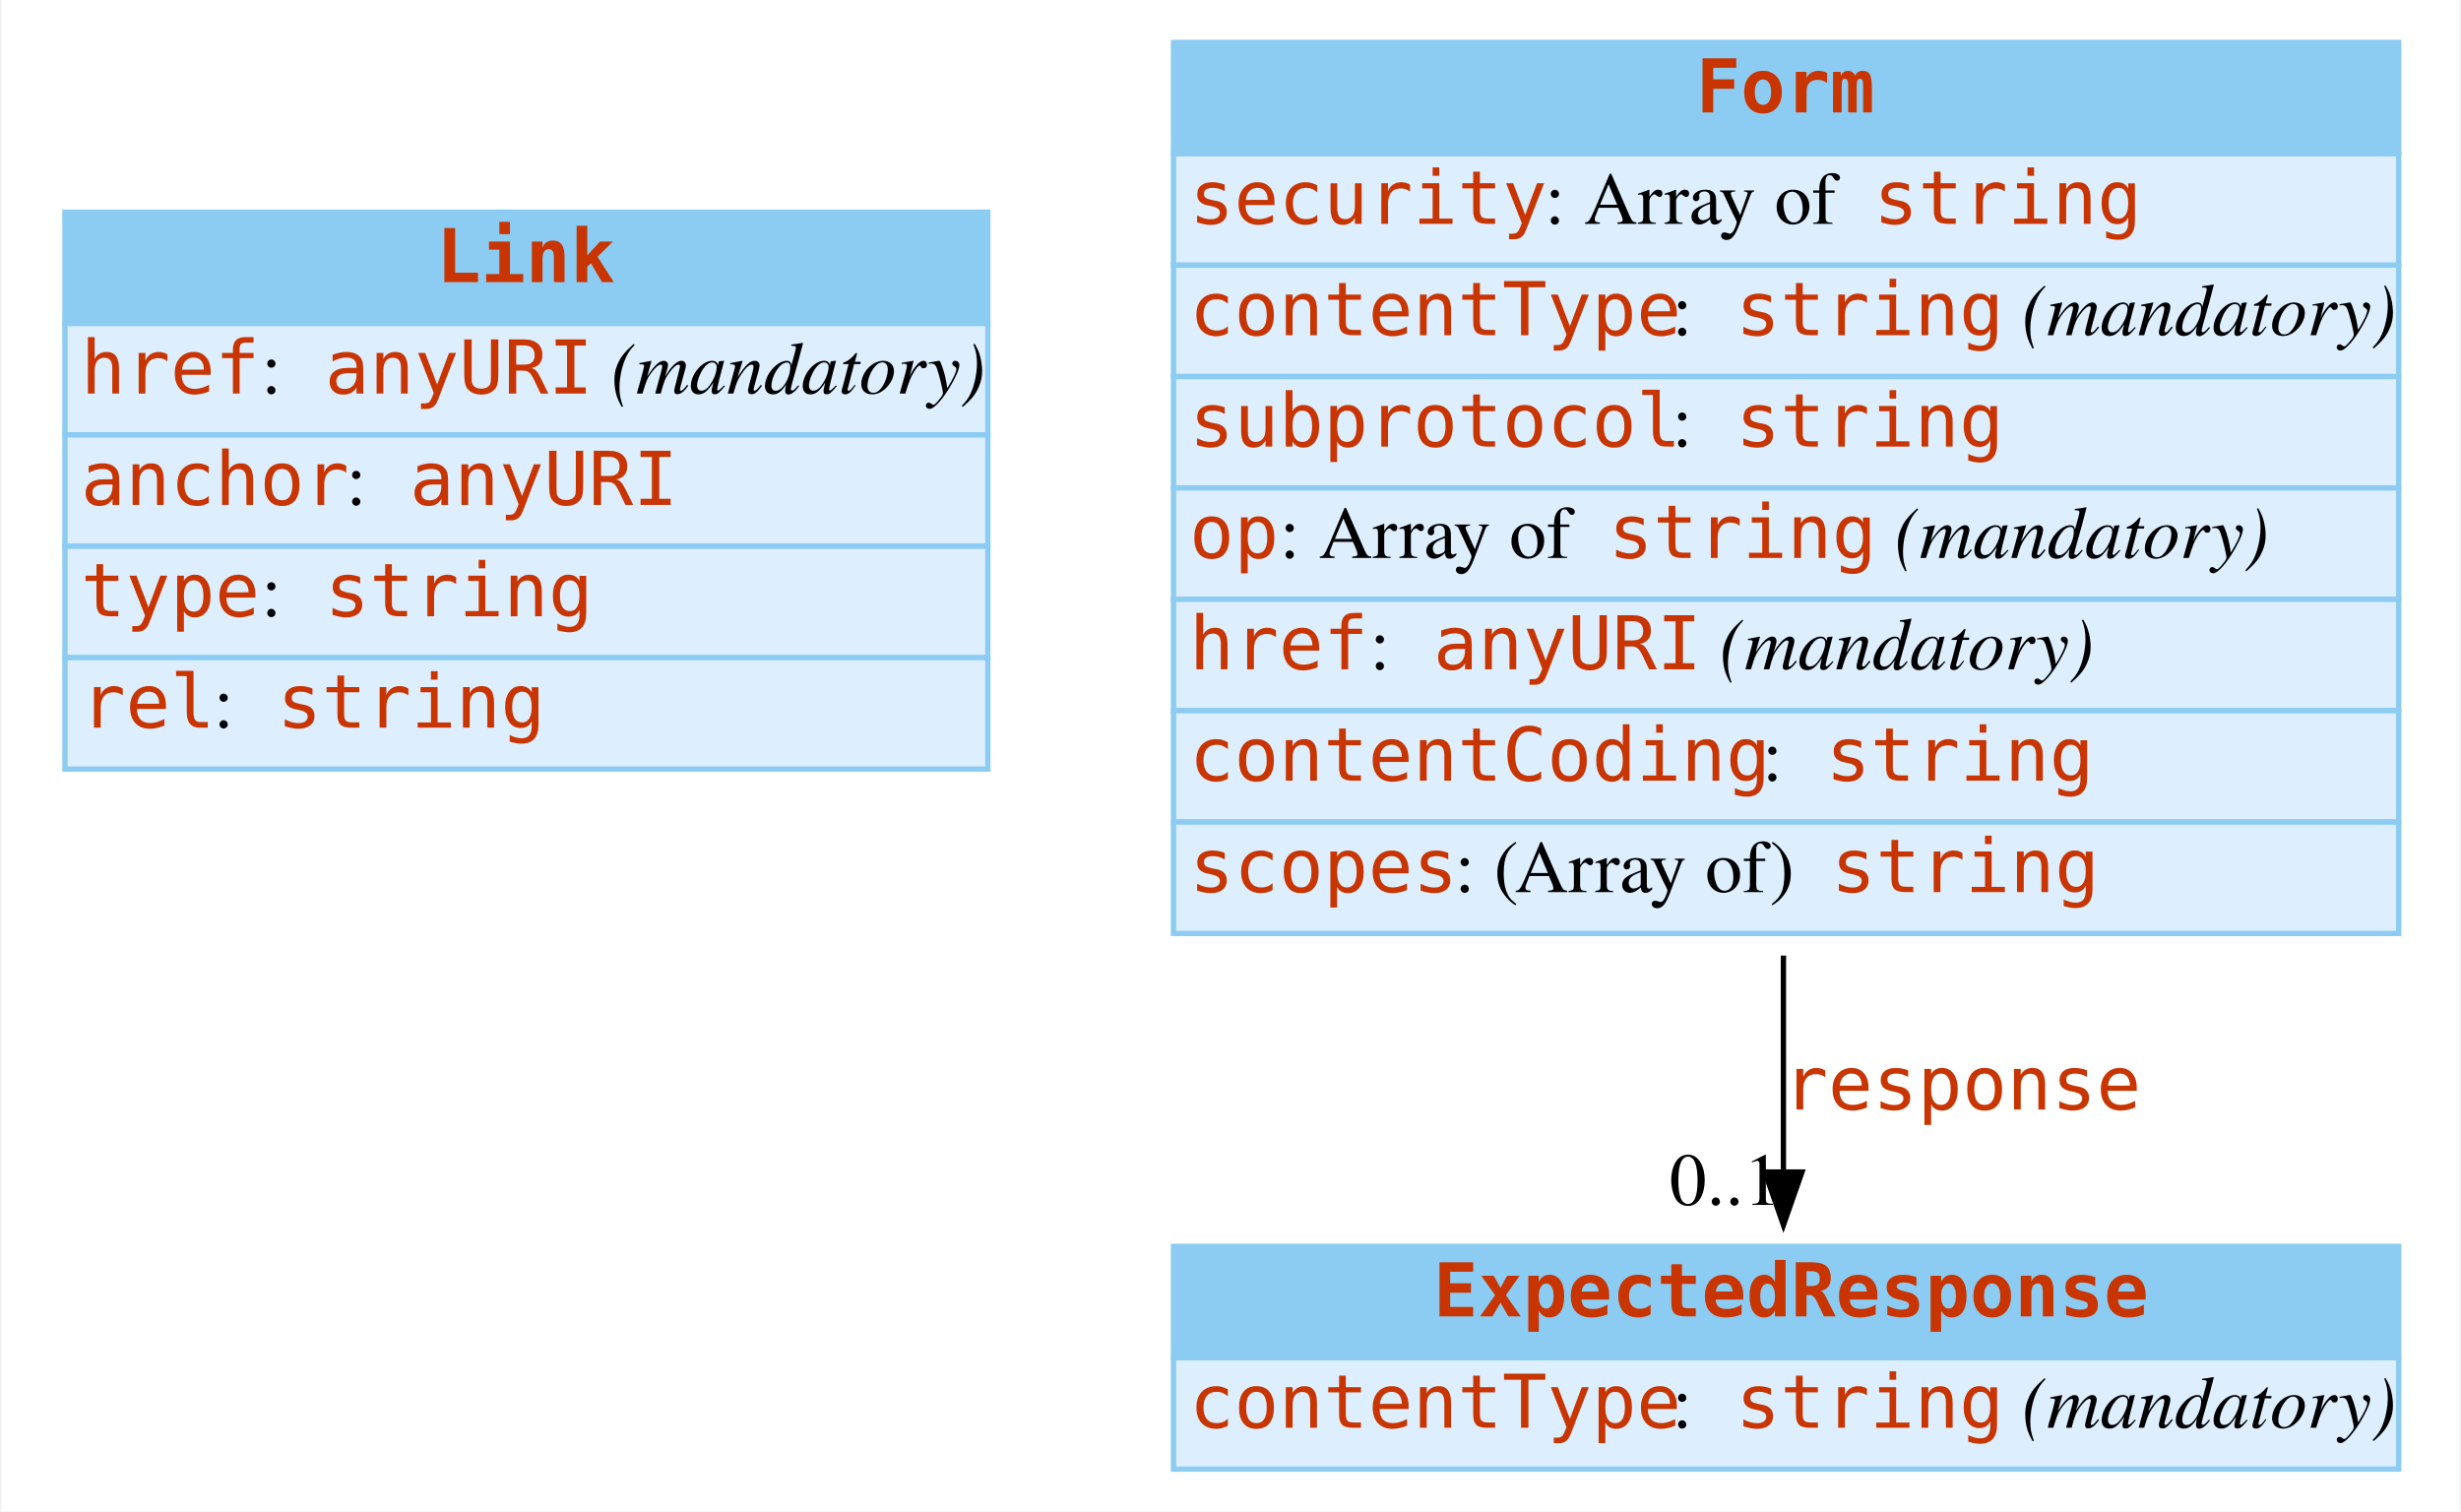
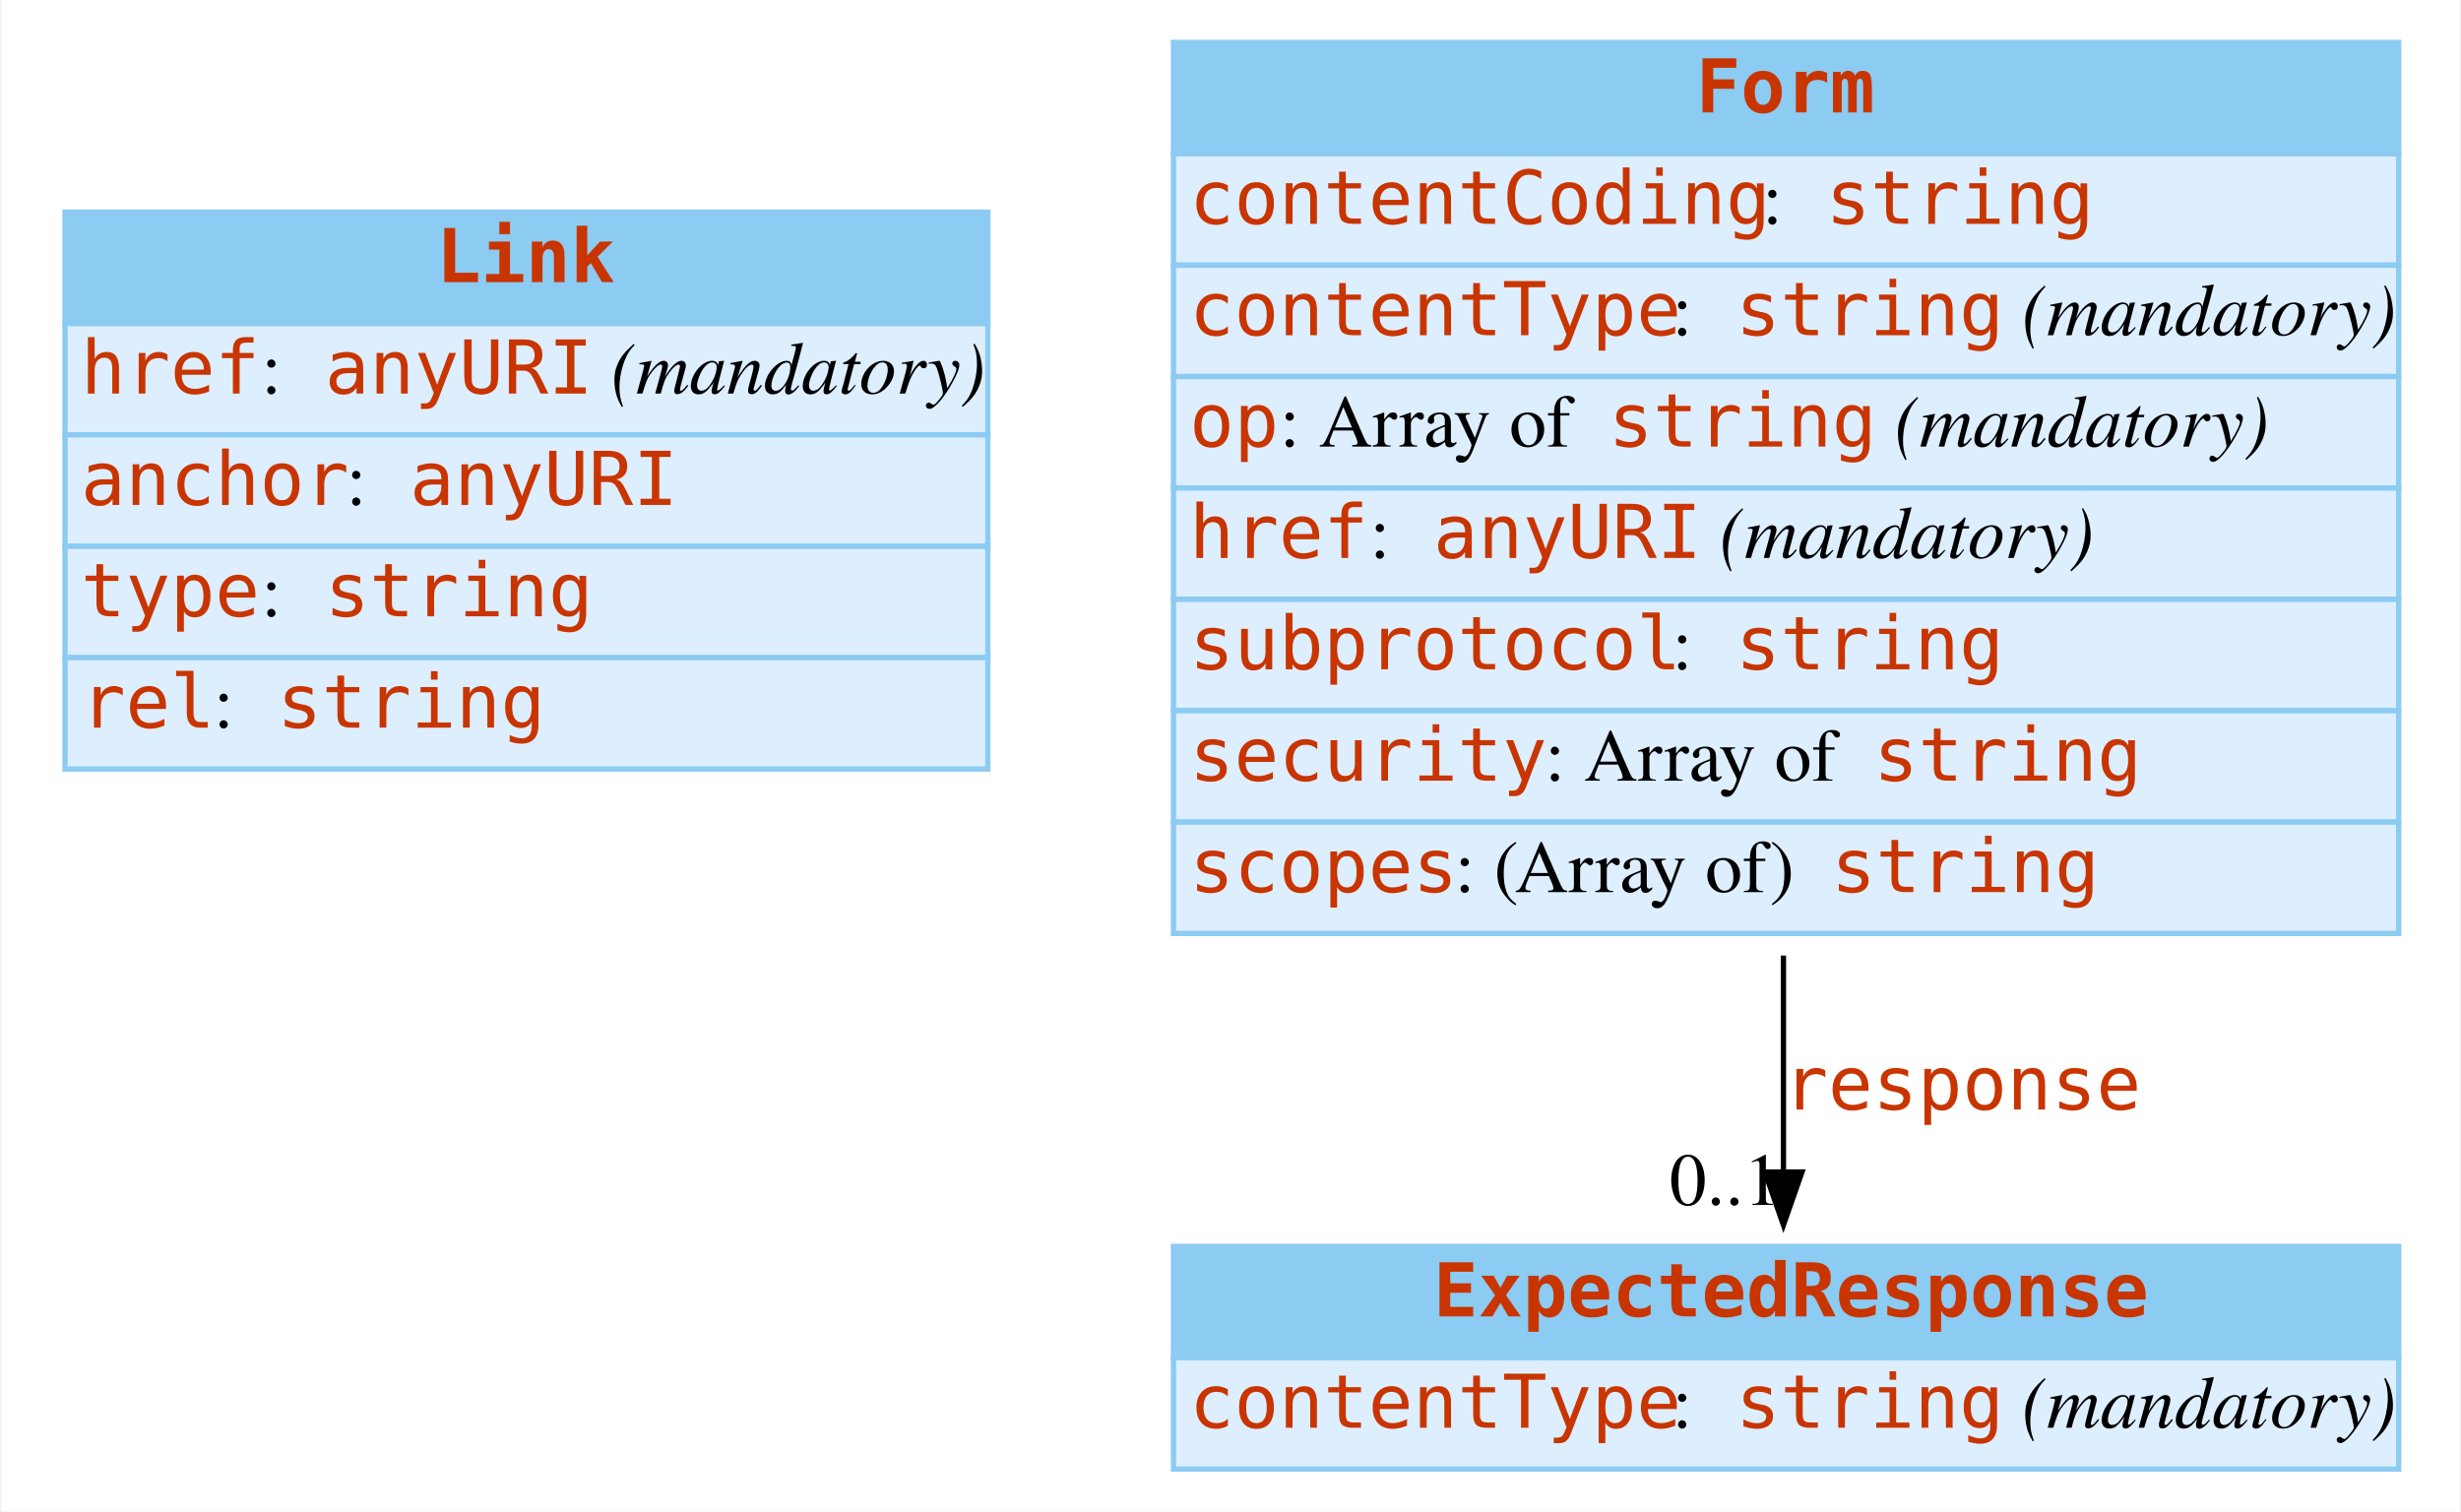
<svg xmlns="http://www.w3.org/2000/svg" width="464pt" height="285pt" viewBox="0.00 0.00 463.50 285.00">
  <g id="graph0" class="graph" transform="scale(1 1) rotate(0) translate(4 281)">
    <polygon fill="white" stroke="none" points="-4,4 -4,-281 459.5,-281 459.5,4 -4,4" />
    <g id="node1" class="node">
      <polygon fill="#8ccbf2" stroke="none" points="8,-220 8,-241 182,-241 182,-220 8,-220" />
      <polygon fill="none" stroke="#8ccbf2" points="8,-220 8,-241 182,-241 182,-220 8,-220" />
      <text text-anchor="start" x="78" y="-227.8" font-family="mono" font-weight="bold" font-size="14.00" fill="#c83500">Link</text>
      <polygon fill="#ddeeff" stroke="none" points="8,-199 8,-220 182,-220 182,-199 8,-199" />
      <polygon fill="none" stroke="#8ccbf2" points="8,-199 8,-220 182,-220 182,-199 8,-199" />
      <text text-anchor="start" x="11" y="-206.8" font-family="mono" font-size="14.00" fill="#c83500">href</text>
      <text text-anchor="start" x="45" y="-206.8" font-family="Times,serif" font-size="14.00"> : </text>
      <text text-anchor="start" x="57" y="-206.8" font-family="mono" font-size="14.00" fill="#c83500">anyURI</text>
      <text text-anchor="start" x="107" y="-206.8" font-family="Times,serif" font-size="14.00"> </text>
      <text text-anchor="start" x="111" y="-206.8" font-family="Times,serif" font-style="italic" font-size="14.00">(mandatory)</text>
      <polygon fill="#ddeeff" stroke="none" points="8,-178 8,-199 182,-199 182,-178 8,-178" />
      <polygon fill="none" stroke="#8ccbf2" points="8,-178 8,-199 182,-199 182,-178 8,-178" />
      <text text-anchor="start" x="11" y="-185.8" font-family="mono" font-size="14.00" fill="#c83500">anchor</text>
      <text text-anchor="start" x="61" y="-185.8" font-family="Times,serif" font-size="14.00"> : </text>
      <text text-anchor="start" x="73" y="-185.8" font-family="mono" font-size="14.00" fill="#c83500">anyURI</text>
      <polygon fill="#ddeeff" stroke="none" points="8,-157 8,-178 182,-178 182,-157 8,-157" />
      <polygon fill="none" stroke="#8ccbf2" points="8,-157 8,-178 182,-178 182,-157 8,-157" />
      <text text-anchor="start" x="11" y="-164.8" font-family="mono" font-size="14.00" fill="#c83500">type</text>
      <text text-anchor="start" x="45" y="-164.8" font-family="Times,serif" font-size="14.00"> : </text>
      <text text-anchor="start" x="57" y="-164.8" font-family="mono" font-size="14.00" fill="#c83500">string</text>
      <polygon fill="#ddeeff" stroke="none" points="8,-136 8,-157 182,-157 182,-136 8,-136" />
      <polygon fill="none" stroke="#8ccbf2" points="8,-136 8,-157 182,-157 182,-136 8,-136" />
      <text text-anchor="start" x="11" y="-143.8" font-family="mono" font-size="14.00" fill="#c83500">rel</text>
      <text text-anchor="start" x="36" y="-143.8" font-family="Times,serif" font-size="14.00"> : </text>
      <text text-anchor="start" x="48" y="-143.8" font-family="mono" font-size="14.00" fill="#c83500">string</text>
    </g>
    <g id="node2" class="node">
      <polygon fill="#8ccbf2" stroke="none" points="217,-252 217,-273 448,-273 448,-252 217,-252" />
      <polygon fill="none" stroke="#8ccbf2" points="217,-252 217,-273 448,-273 448,-252 217,-252" />
      <text text-anchor="start" x="315.5" y="-259.8" font-family="mono" font-weight="bold" font-size="14.00" fill="#c83500">Form</text>
      <polygon fill="#ddeeff" stroke="none" points="217,-231 217,-252 448,-252 448,-231 217,-231" />
      <polygon fill="none" stroke="#8ccbf2" points="217,-231 217,-252 448,-252 448,-231 217,-231" />
-       <text text-anchor="start" x="220" y="-238.8" font-family="mono" font-size="14.00" fill="#c83500">security</text>
-       <text text-anchor="start" x="287" y="-238.8" font-family="Times,serif" font-size="14.00"> : Array of </text>
-       <text text-anchor="start" x="349" y="-238.8" font-family="mono" font-size="14.00" fill="#c83500">string</text>
+       <text text-anchor="start" x="220" y="-238.8" font-family="mono" font-size="14.00" fill="#c83500">contentCoding</text>
+       <text text-anchor="start" x="328" y="-238.8" font-family="Times,serif" font-size="14.00"> : </text>
+       <text text-anchor="start" x="340" y="-238.8" font-family="mono" font-size="14.00" fill="#c83500">string</text>
      <polygon fill="#ddeeff" stroke="none" points="217,-210 217,-231 448,-231 448,-210 217,-210" />
      <polygon fill="none" stroke="#8ccbf2" points="217,-210 217,-231 448,-231 448,-210 217,-210" />
      <text text-anchor="start" x="220" y="-217.8" font-family="mono" font-size="14.00" fill="#c83500">contentType</text>
      <text text-anchor="start" x="311" y="-217.8" font-family="Times,serif" font-size="14.00"> : </text>
      <text text-anchor="start" x="323" y="-217.8" font-family="mono" font-size="14.00" fill="#c83500">string</text>
      <text text-anchor="start" x="373" y="-217.8" font-family="Times,serif" font-size="14.00"> </text>
      <text text-anchor="start" x="377" y="-217.8" font-family="Times,serif" font-style="italic" font-size="14.00">(mandatory)</text>
      <polygon fill="#ddeeff" stroke="none" points="217,-189 217,-210 448,-210 448,-189 217,-189" />
      <polygon fill="none" stroke="#8ccbf2" points="217,-189 217,-210 448,-210 448,-189 217,-189" />
-       <text text-anchor="start" x="220" y="-196.8" font-family="mono" font-size="14.00" fill="#c83500">subprotocol</text>
-       <text text-anchor="start" x="311" y="-196.8" font-family="Times,serif" font-size="14.00"> : </text>
-       <text text-anchor="start" x="323" y="-196.8" font-family="mono" font-size="14.00" fill="#c83500">string</text>
+       <text text-anchor="start" x="220" y="-196.8" font-family="mono" font-size="14.00" fill="#c83500">op</text>
+       <text text-anchor="start" x="237" y="-196.8" font-family="Times,serif" font-size="14.00"> : Array of </text>
+       <text text-anchor="start" x="299" y="-196.8" font-family="mono" font-size="14.00" fill="#c83500">string</text>
+       <text text-anchor="start" x="349" y="-196.8" font-family="Times,serif" font-size="14.00"> </text>
+       <text text-anchor="start" x="353" y="-196.8" font-family="Times,serif" font-style="italic" font-size="14.00">(mandatory)</text>
      <polygon fill="#ddeeff" stroke="none" points="217,-168 217,-189 448,-189 448,-168 217,-168" />
      <polygon fill="none" stroke="#8ccbf2" points="217,-168 217,-189 448,-189 448,-168 217,-168" />
-       <text text-anchor="start" x="220" y="-175.8" font-family="mono" font-size="14.00" fill="#c83500">op</text>
-       <text text-anchor="start" x="237" y="-175.8" font-family="Times,serif" font-size="14.00"> : Array of </text>
-       <text text-anchor="start" x="299" y="-175.8" font-family="mono" font-size="14.00" fill="#c83500">string</text>
-       <text text-anchor="start" x="349" y="-175.8" font-family="Times,serif" font-size="14.00"> </text>
-       <text text-anchor="start" x="353" y="-175.8" font-family="Times,serif" font-style="italic" font-size="14.00">(mandatory)</text>
+       <text text-anchor="start" x="220" y="-175.8" font-family="mono" font-size="14.00" fill="#c83500">href</text>
+       <text text-anchor="start" x="254" y="-175.8" font-family="Times,serif" font-size="14.00"> : </text>
+       <text text-anchor="start" x="266" y="-175.8" font-family="mono" font-size="14.00" fill="#c83500">anyURI</text>
+       <text text-anchor="start" x="316" y="-175.8" font-family="Times,serif" font-size="14.00"> </text>
+       <text text-anchor="start" x="320" y="-175.8" font-family="Times,serif" font-style="italic" font-size="14.00">(mandatory)</text>
      <polygon fill="#ddeeff" stroke="none" points="217,-147 217,-168 448,-168 448,-147 217,-147" />
      <polygon fill="none" stroke="#8ccbf2" points="217,-147 217,-168 448,-168 448,-147 217,-147" />
-       <text text-anchor="start" x="220" y="-154.8" font-family="mono" font-size="14.00" fill="#c83500">href</text>
-       <text text-anchor="start" x="254" y="-154.8" font-family="Times,serif" font-size="14.00"> : </text>
-       <text text-anchor="start" x="266" y="-154.8" font-family="mono" font-size="14.00" fill="#c83500">anyURI</text>
-       <text text-anchor="start" x="316" y="-154.8" font-family="Times,serif" font-size="14.00"> </text>
-       <text text-anchor="start" x="320" y="-154.8" font-family="Times,serif" font-style="italic" font-size="14.00">(mandatory)</text>
+       <text text-anchor="start" x="220" y="-154.8" font-family="mono" font-size="14.00" fill="#c83500">subprotocol</text>
+       <text text-anchor="start" x="311" y="-154.8" font-family="Times,serif" font-size="14.00"> : </text>
+       <text text-anchor="start" x="323" y="-154.8" font-family="mono" font-size="14.00" fill="#c83500">string</text>
      <polygon fill="#ddeeff" stroke="none" points="217,-126 217,-147 448,-147 448,-126 217,-126" />
      <polygon fill="none" stroke="#8ccbf2" points="217,-126 217,-147 448,-147 448,-126 217,-126" />
-       <text text-anchor="start" x="220" y="-133.8" font-family="mono" font-size="14.00" fill="#c83500">contentCoding</text>
-       <text text-anchor="start" x="328" y="-133.8" font-family="Times,serif" font-size="14.00"> : </text>
-       <text text-anchor="start" x="340" y="-133.8" font-family="mono" font-size="14.00" fill="#c83500">string</text>
+       <text text-anchor="start" x="220" y="-133.8" font-family="mono" font-size="14.00" fill="#c83500">security</text>
+       <text text-anchor="start" x="287" y="-133.8" font-family="Times,serif" font-size="14.00"> : Array of </text>
+       <text text-anchor="start" x="349" y="-133.8" font-family="mono" font-size="14.00" fill="#c83500">string</text>
      <polygon fill="#ddeeff" stroke="none" points="217,-105 217,-126 448,-126 448,-105 217,-105" />
      <polygon fill="none" stroke="#8ccbf2" points="217,-105 217,-126 448,-126 448,-105 217,-105" />
      <text text-anchor="start" x="220" y="-112.8" font-family="mono" font-size="14.00" fill="#c83500">scopes</text>
      <text text-anchor="start" x="270" y="-112.8" font-family="Times,serif" font-size="14.00"> : (Array of) </text>
      <text text-anchor="start" x="341" y="-112.8" font-family="mono" font-size="14.00" fill="#c83500">string</text>
    </g>
    <g id="node3" class="node">
      <polygon fill="#8ccbf2" stroke="none" points="217,-25 217,-46 448,-46 448,-25 217,-25" />
      <polygon fill="none" stroke="#8ccbf2" points="217,-25 217,-46 448,-46 448,-25 217,-25" />
      <text text-anchor="start" x="266" y="-32.8" font-family="mono" font-weight="bold" font-size="14.00" fill="#c83500">ExpectedResponse</text>
      <polygon fill="#ddeeff" stroke="none" points="217,-4 217,-25 448,-25 448,-4 217,-4" />
      <polygon fill="none" stroke="#8ccbf2" points="217,-4 217,-25 448,-25 448,-4 217,-4" />
      <text text-anchor="start" x="220" y="-11.8" font-family="mono" font-size="14.00" fill="#c83500">contentType</text>
      <text text-anchor="start" x="311" y="-11.8" font-family="Times,serif" font-size="14.00"> : </text>
      <text text-anchor="start" x="323" y="-11.8" font-family="mono" font-size="14.00" fill="#c83500">string</text>
      <text text-anchor="start" x="373" y="-11.8" font-family="Times,serif" font-size="14.00"> </text>
      <text text-anchor="start" x="377" y="-11.8" font-family="Times,serif" font-style="italic" font-size="14.00">(mandatory)</text>
    </g>
    <g id="edge1" class="edge">
      <path fill="none" stroke="black" d="M332,-100.835C332,-86.355 332,-72.138 332,-60.051" />
      <polygon fill="black" stroke="black" points="335.5,-60.025 332,-50.025 328.5,-60.025 335.5,-60.025" />
      <text text-anchor="start" x="332" y="-71.8" font-family="mono" font-size="14.00" fill="#c83500">response</text>
      <text text-anchor="middle" x="321" y="-53.825" font-family="Times,serif" font-size="14.00">0..1</text>
    </g>
  </g>
</svg>
